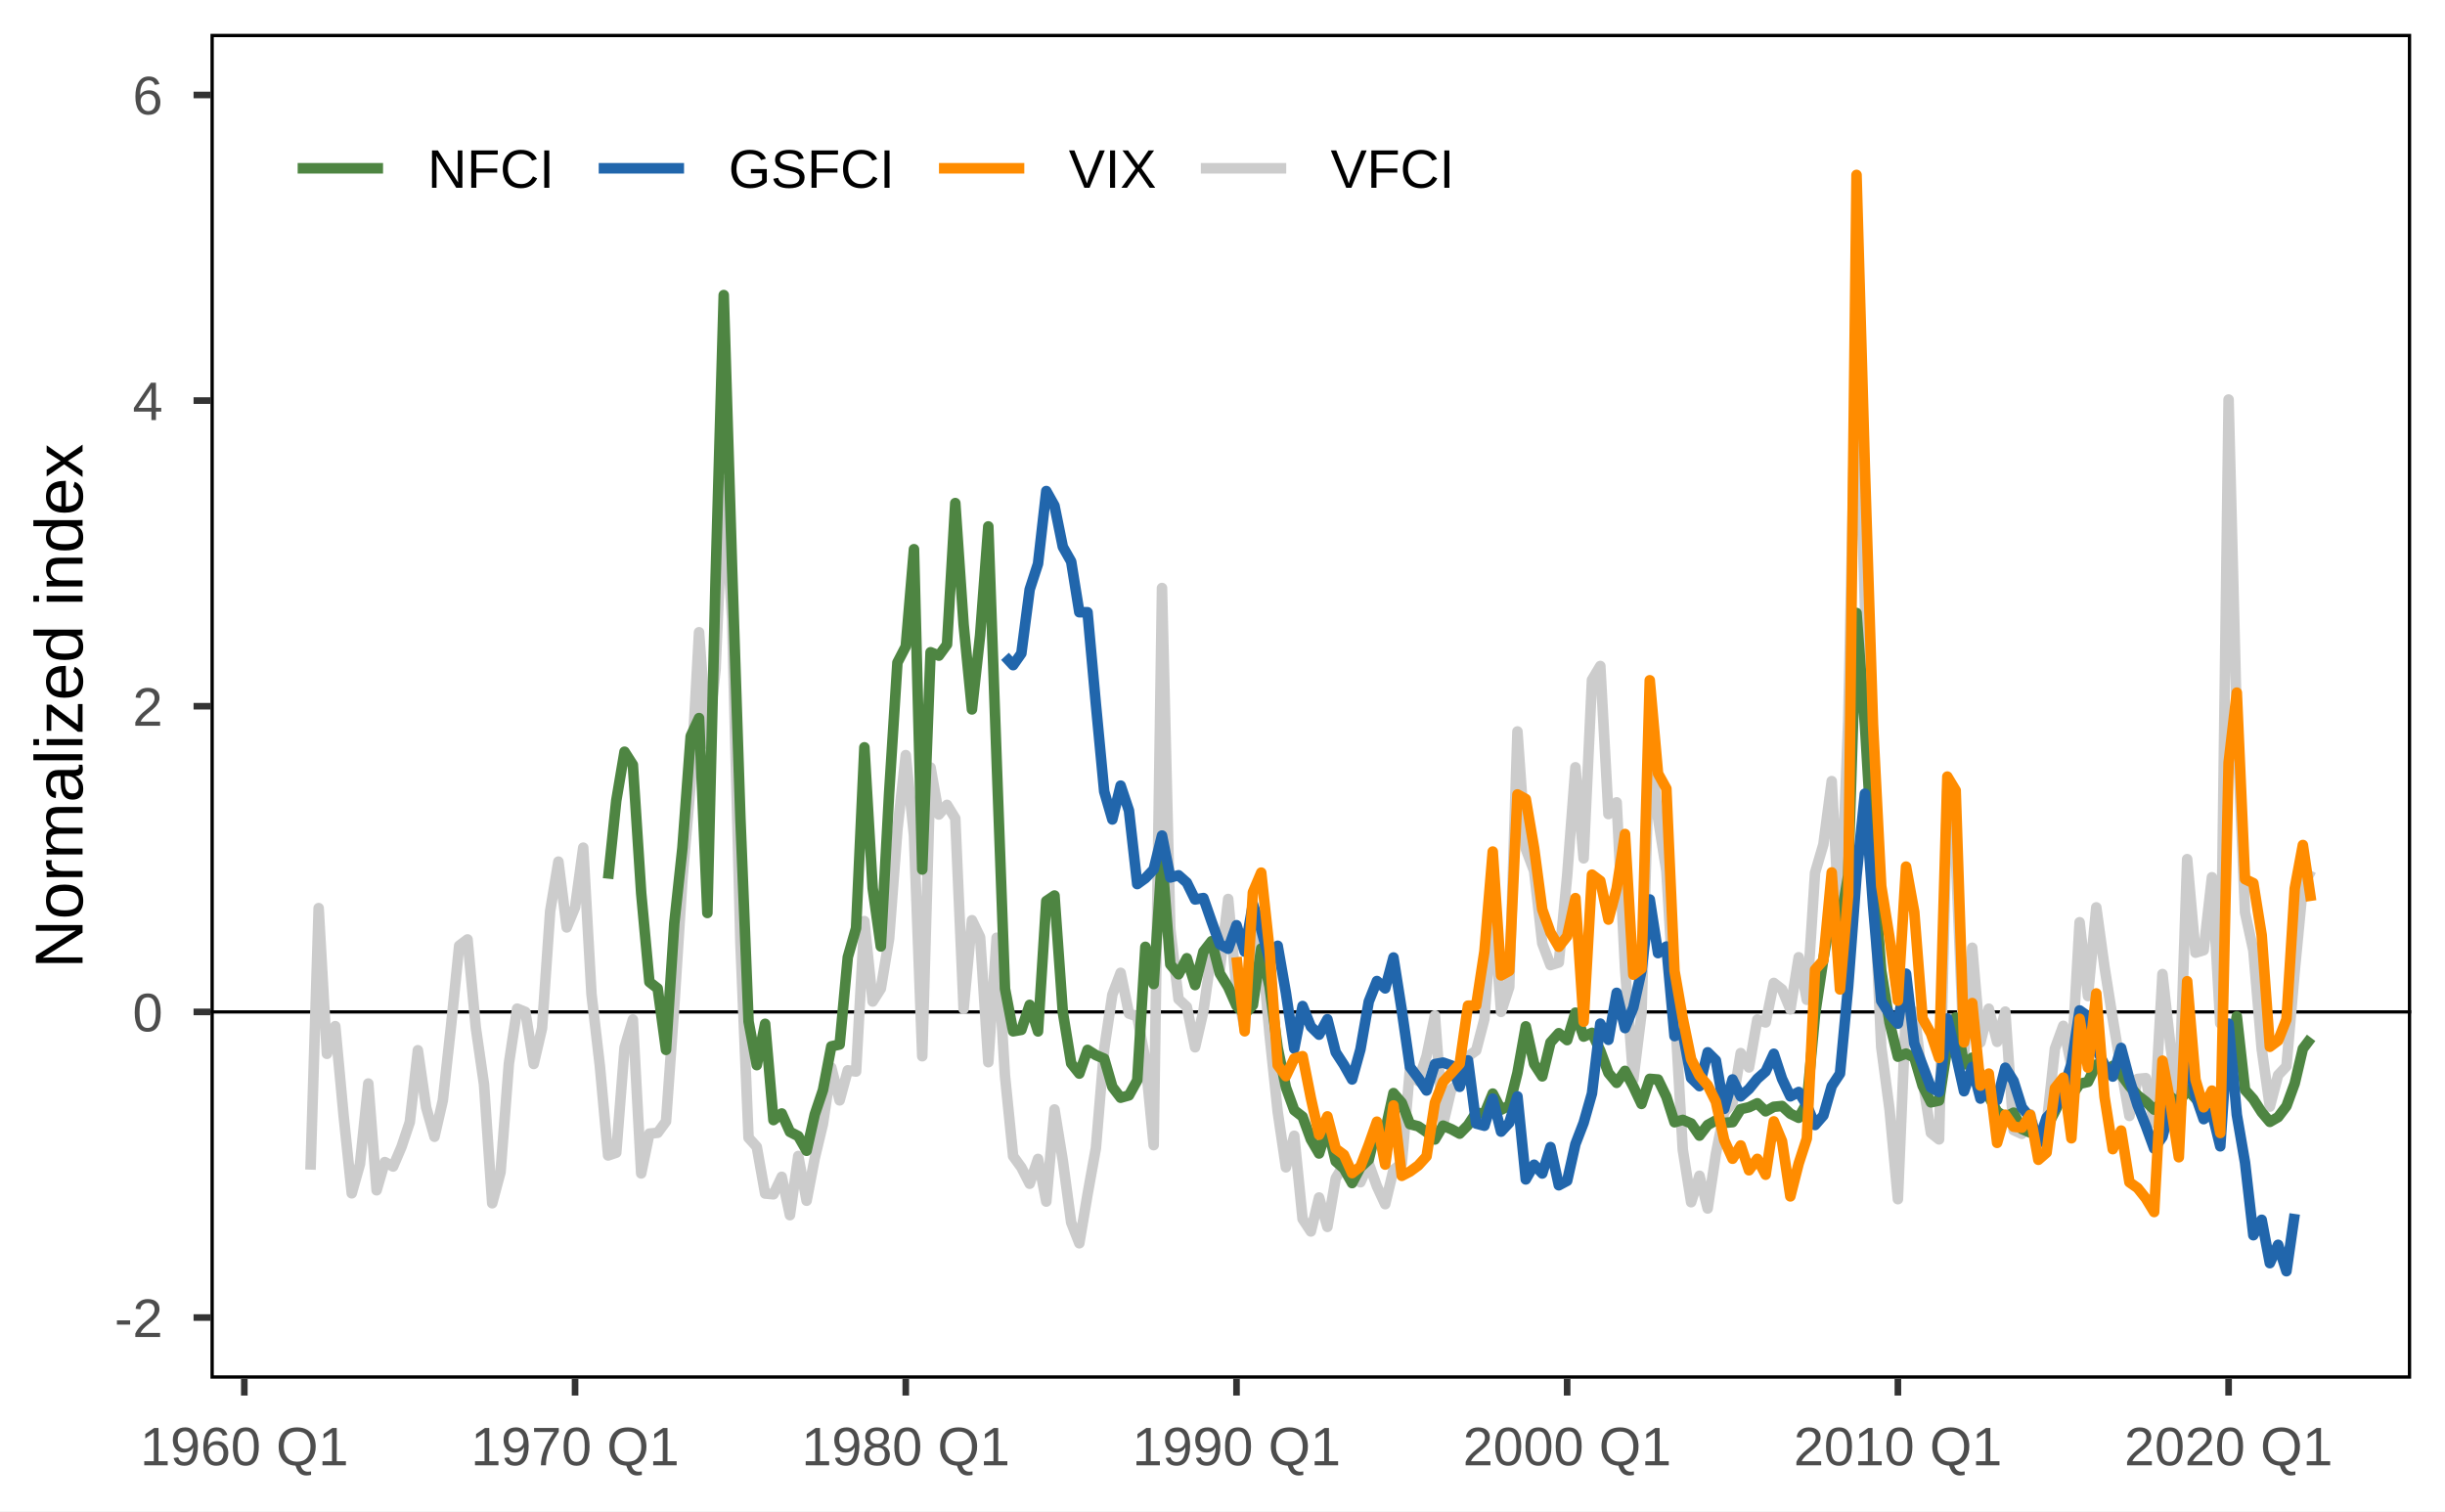
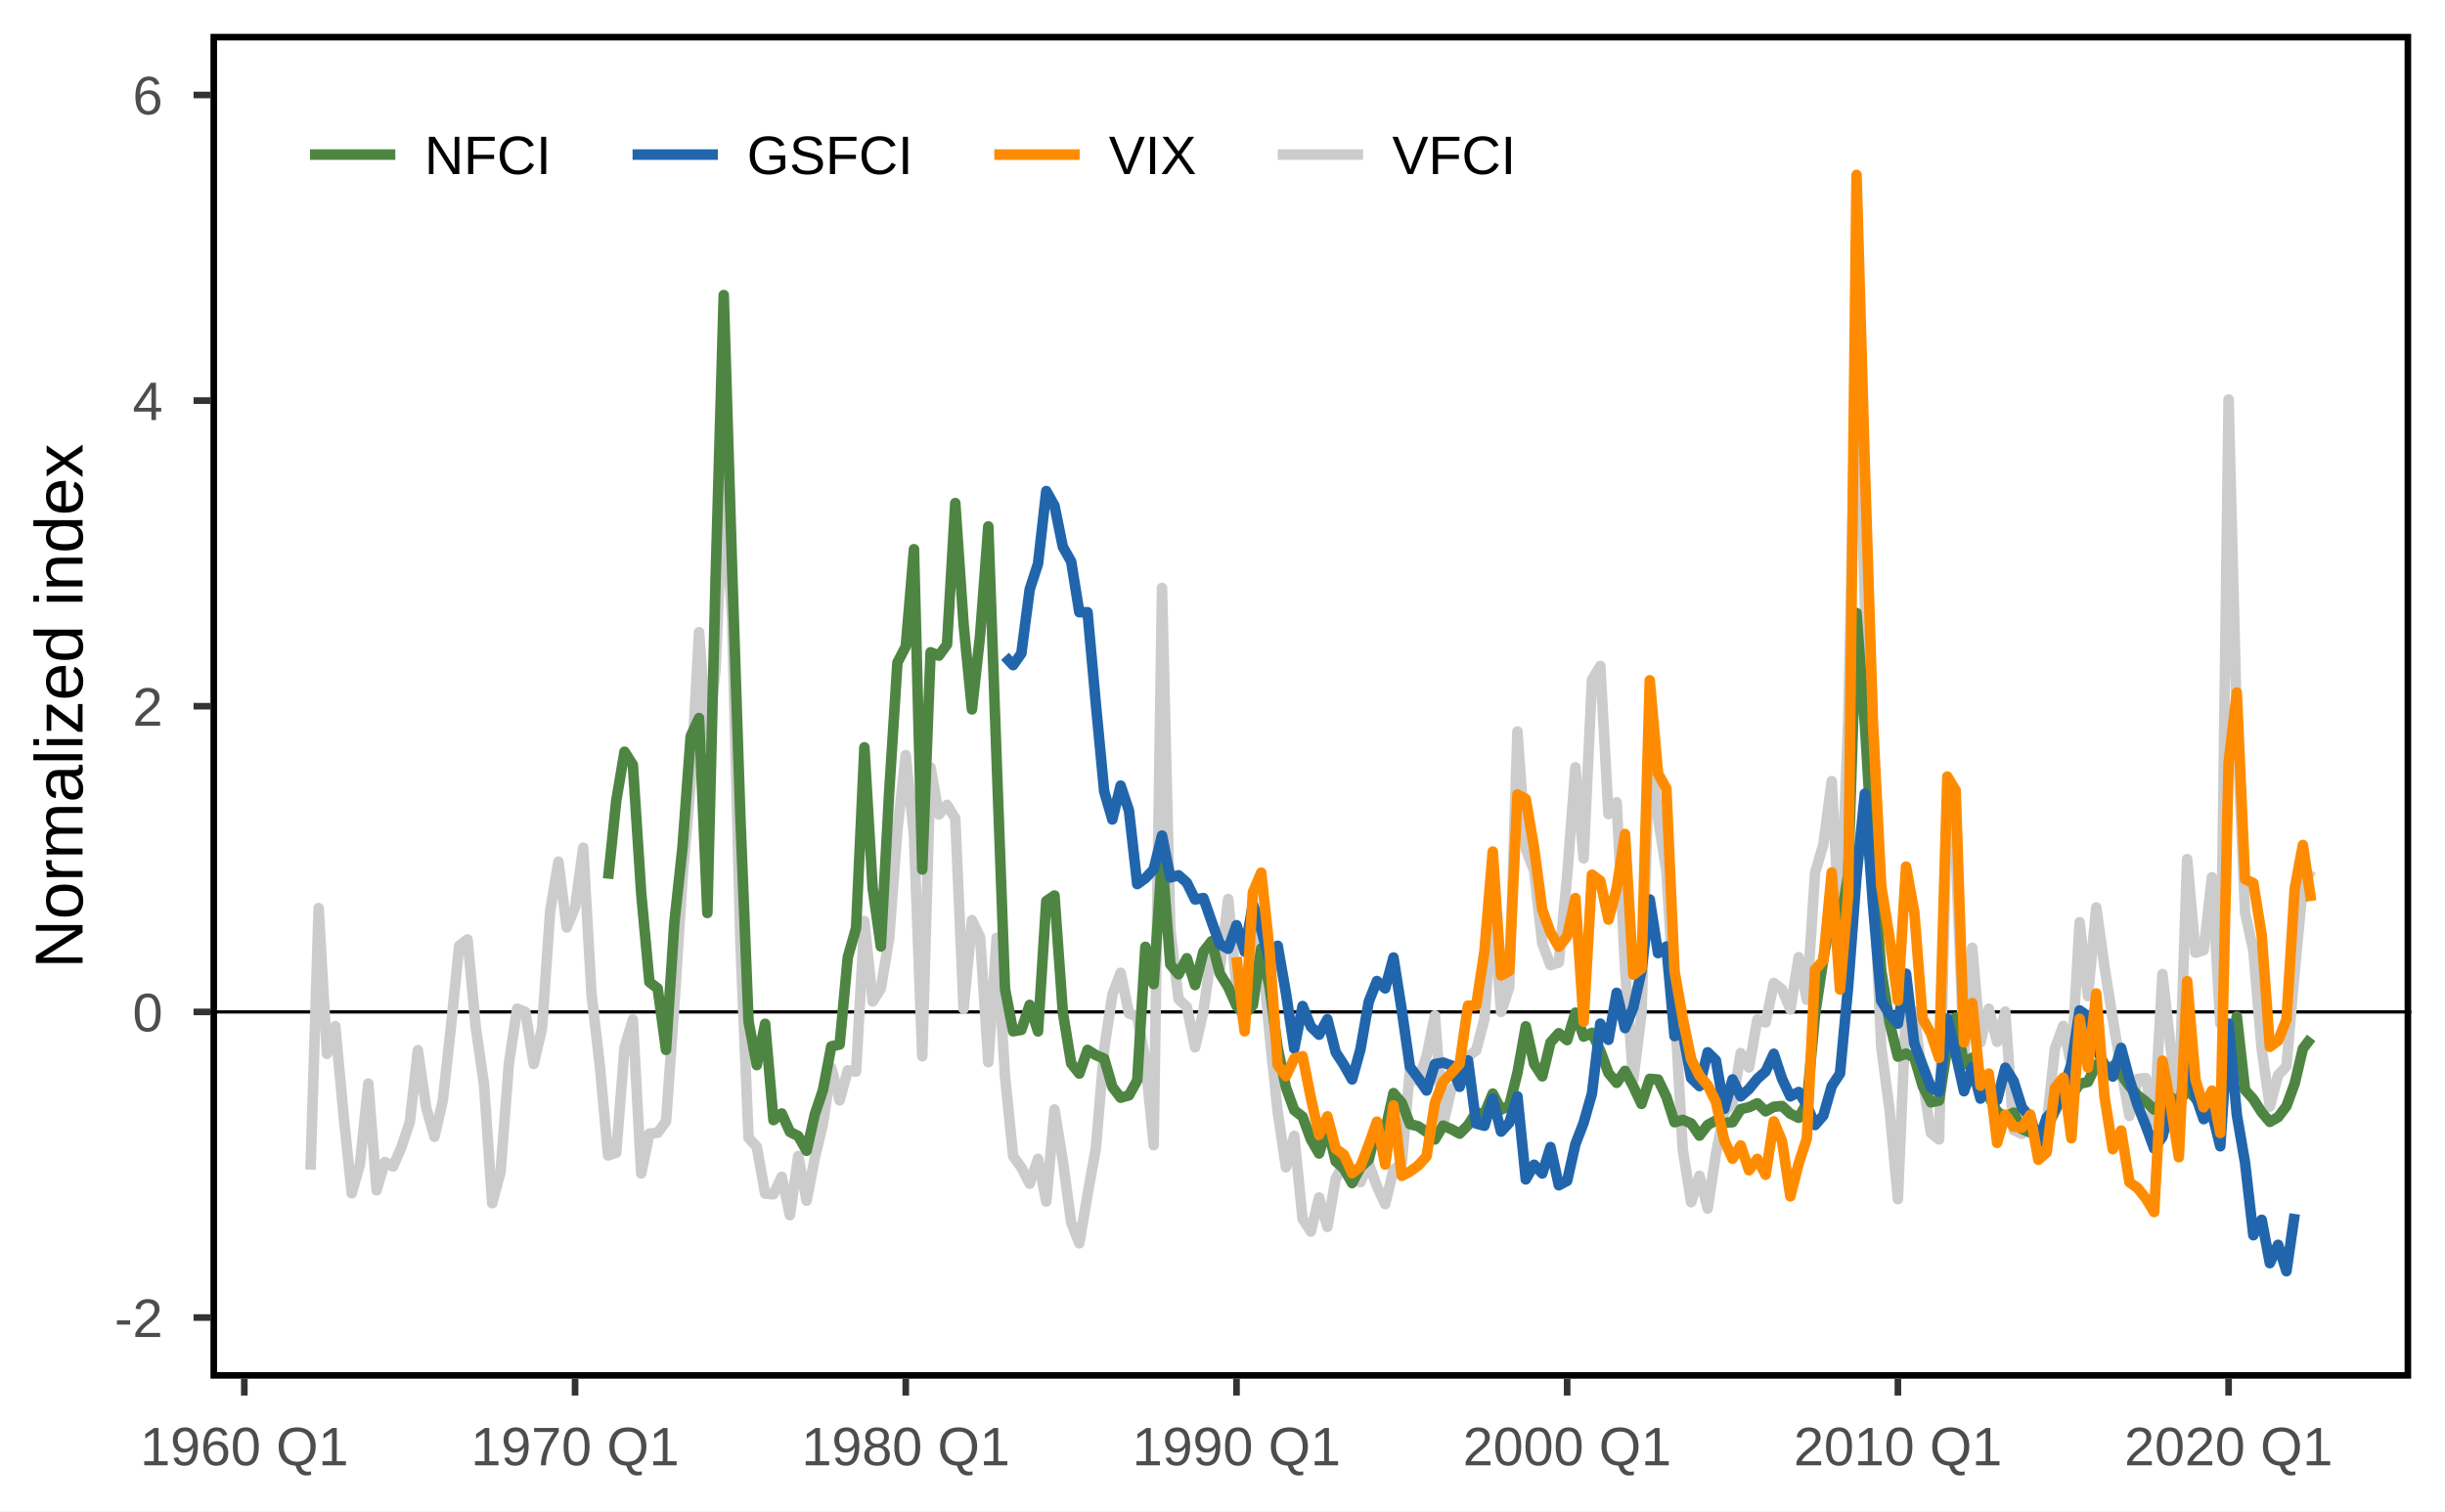
<svg xmlns="http://www.w3.org/2000/svg" class="svglite" width="396.00pt" height="244.75pt" viewBox="0 0 396.00 244.75">
  <defs>
    <style type="text/css">
    .svglite line, .svglite polyline, .svglite polygon, .svglite path, .svglite rect, .svglite circle {
      fill: none;
      stroke: #000000;
      stroke-linecap: round;
      stroke-linejoin: round;
      stroke-miterlimit: 10.00;
    }
    .svglite text {
      white-space: pre;
    }
  </style>
  </defs>
  <rect width="100%" height="100%" style="stroke: none; fill: #FFFFFF;" />
  <defs>
    <clipPath id="cpMC4wMHwzOTYuMDB8MC4wMHwyNDQuNzU=">
      <rect x="0.00" y="0.00" width="396.00" height="244.75" />
    </clipPath>
  </defs>
  <g clip-path="url(#cpMC4wMHwzOTYuMDB8MC4wMHwyNDQuNzU=)">
    <rect x="0" y="0.00" width="396.00" height="244.75" style="stroke-width: 1.07; stroke: #FFFFFF; fill: #FFFFFF;" />
  </g>
  <defs>
    <clipPath id="cpMzQuMDl8MzkwLjUyfDUuNDh8MjIzLjI5">
      <rect x="34.09" y="5.48" width="356.43" height="217.81" />
    </clipPath>
  </defs>
  <g clip-path="url(#cpMzQuMDl8MzkwLjUyfDUuNDh8MjIzLjI5)">
    <rect x="34.09" y="5.48" width="356.43" height="217.81" style="stroke-width: 1.07; stroke: none; fill: #FFFFFF;" />
    <line x1="34.09" y1="163.89" x2="390.52" y2="163.89" style="stroke-width: 0.53; stroke-linecap: butt;" />
    <polyline points="50.29,189.44 51.61,147.08 52.95,170.68 54.30,166.20 55.65,180.66 56.97,193.27 58.30,188.55 59.65,175.49 61.00,192.78 62.33,188.21 63.67,188.93 65.02,185.77 66.37,181.74 67.68,170.10 69.02,179.36 70.37,184.11 71.72,178.23 73.04,166.27 74.37,153.17 75.72,152.15 77.07,166.49 78.39,175.62 79.72,194.88 81.07,189.84 82.42,172.26 83.76,163.36 85.09,163.89 86.44,172.32 87.79,166.54 89.11,147.55 90.44,139.55 91.79,150.21 93.14,146.94 94.46,137.29 95.80,161.00 97.15,172.59 98.49,187.14 99.81,186.69 101.15,169.68 102.50,165.13 103.85,190.05 105.18,183.60 106.52,183.47 107.87,181.63 109.21,162.88 110.53,142.41 111.87,126.91 113.22,102.40 114.57,120.48 115.89,108.54 117.22,78.02 118.57,100.22 119.92,152.72 121.24,184.28 122.57,185.75 123.92,193.31 125.27,193.43 126.61,190.60 127.94,196.81 129.29,187.23 130.64,194.47 131.96,187.57 133.29,182.03 134.64,172.90 135.99,178.22 137.31,173.35 138.65,173.55 140.00,149.19 141.34,162.21 142.66,160.13 144.00,152.07 145.35,134.36 146.70,122.30 148.03,135.30 149.37,171.07 150.72,124.31 152.06,131.92 153.38,130.36 154.72,132.55 156.07,163.40 157.42,149.04 158.74,151.79 160.07,172.04 161.42,151.88 162.77,174.25 164.09,187.25 165.42,189.08 166.77,191.72 168.12,187.70 169.46,194.61 170.79,179.69 172.14,187.99 173.49,197.99 174.81,201.36 176.14,193.46 177.49,185.97 178.84,169.88 180.16,161.10 181.50,157.56 182.85,164.16 184.19,164.62 185.51,171.64 186.85,185.47 188.20,95.24 189.55,150.45 190.88,161.83 192.22,163.07 193.56,169.62 194.91,163.77 196.23,154.35 197.57,157.02 198.92,145.60 200.27,160.17 201.59,166.57 202.92,149.44 204.27,152.31 205.62,167.56 206.94,180.06 208.27,189.06 209.62,183.95 210.97,197.42 212.31,199.45 213.64,193.95 214.99,198.71 216.34,190.84 217.66,188.61 218.99,190.15 220.34,191.48 221.69,188.45 223.01,192.14 224.35,195.03 225.69,189.47 227.04,188.43 228.36,173.14 229.70,175.09 231.05,171.05 232.40,164.47 233.73,182.07 235.07,176.38 236.41,175.50 237.76,171.10 239.08,170.15 240.42,165.03 241.77,146.19 243.12,163.89 244.44,159.88 245.77,118.47 247.12,137.48 248.47,141.06 249.79,152.79 251.12,156.31 252.47,155.89 253.82,141.85 255.16,124.27 256.49,139.02 257.84,110.12 259.19,107.87 260.51,131.85 261.84,129.95 263.19,156.71 264.54,174.84 265.86,164.20 267.20,119.57 268.54,132.52 269.89,141.07 271.21,162.79 272.55,186.22 273.90,194.71 275.25,190.43 276.58,195.73 277.91,186.90 279.26,180.14 280.61,178.67 281.93,170.56 283.27,172.89 284.62,165.13 285.97,165.60 287.29,159.20 288.62,160.24 289.97,163.49 291.32,155.04 292.64,161.93 293.97,141.35 295.32,136.77 296.67,126.51 298.01,151.21 299.34,116.84 300.69,53.66 302.04,97.85 303.36,140.27 304.69,169.58 306.04,179.74 307.39,194.22 308.71,163.21 310.04,163.87 311.39,174.94 312.74,183.49 314.06,184.54 315.40,127.91 316.75,138.07 318.10,171.00 319.43,153.50 320.76,168.83 322.11,163.37 323.46,168.74 324.78,163.84 326.12,183.03 327.47,183.64 328.82,180.45 330.14,185.28 331.47,182.30 332.82,169.84 334.17,166.15 335.49,172.61 336.82,149.37 338.17,161.32 339.52,146.96 340.85,156.61 342.19,165.02 343.54,173.07 344.89,180.74 346.21,174.74 347.54,174.62 348.89,181.84 350.24,157.76 351.56,169.59 352.89,178.63 354.24,139.15 355.59,154.30 356.91,153.90 358.25,142.08 359.60,165.75 360.95,64.71 362.28,116.74 363.61,147.78 364.96,153.95 366.31,169.90 367.63,179.23 368.97,174.13 370.32,172.70 371.66,157.27 372.98,143.58 374.32,141.00 " style="stroke-width: 1.71; stroke: #CCCCCC; stroke-linecap: butt;" />
    <polyline points="98.49,142.32 99.81,129.68 101.15,121.75 102.50,123.87 103.85,144.67 105.18,159.05 106.52,160.09 107.87,170.04 109.21,149.54 110.53,137.29 111.87,119.22 113.22,116.30 114.57,147.87 115.89,94.03 117.22,47.79 118.57,91.85 119.92,132.59 121.24,165.43 122.57,172.51 123.92,165.82 125.27,181.41 126.61,180.34 127.94,183.32 129.29,184.01 130.64,186.38 131.96,180.50 133.29,176.55 134.64,169.47 135.99,169.17 137.31,155.03 138.65,150.33 140.00,121.04 141.34,143.83 142.66,153.29 144.00,128.55 145.35,107.31 146.70,104.70 148.03,88.95 149.37,140.83 150.72,105.64 152.06,106.19 153.38,104.38 154.72,81.48 156.07,101.16 157.42,114.90 158.74,102.89 160.07,85.26 161.42,123.21 162.77,160.14 164.09,167.03 165.42,166.80 166.77,162.75 168.12,167.05 169.46,145.94 170.79,145.04 172.14,163.93 173.49,172.23 174.81,173.88 176.14,170.04 177.49,170.89 178.84,171.46 180.16,176.03 181.50,177.79 182.85,177.41 184.19,174.97 185.51,153.35 186.85,159.38 188.20,138.91 189.55,156.20 190.88,157.80 192.22,155.20 193.56,159.54 194.91,154.13 196.23,152.44 197.57,157.67 198.92,159.86 200.27,162.91 201.59,164.28 202.92,162.78 204.27,153.62 205.62,159.80 206.94,169.70 208.27,176.11 209.62,179.81 210.97,180.86 212.31,184.53 213.64,186.82 214.99,182.54 216.34,188.09 217.66,189.26 218.99,191.62 220.34,189.06 221.69,187.81 223.01,182.42 224.35,183.13 225.69,177.04 227.04,178.62 228.36,182.07 229.70,182.41 231.05,183.34 232.40,184.55 233.73,182.31 235.07,182.88 236.41,183.61 237.76,182.23 239.08,180.22 240.42,180.39 241.77,177.12 243.12,179.73 244.44,179.07 245.77,173.76 247.12,166.23 248.47,172.31 249.79,174.33 251.12,168.84 252.47,167.34 253.82,168.46 255.16,164.01 256.49,167.89 257.84,167.28 259.19,170.19 260.51,173.78 261.84,175.38 263.19,173.44 264.54,175.98 265.86,178.79 267.20,174.73 268.54,174.84 269.89,177.64 271.21,181.76 272.55,181.38 273.90,181.95 275.25,183.93 276.58,182.20 277.91,181.47 279.26,181.86 280.61,181.75 281.93,179.64 283.27,179.33 284.62,178.69 285.97,179.99 287.29,179.26 288.62,179.13 289.97,180.38 291.32,181.04 292.64,178.63 293.97,164.34 295.32,155.31 296.67,147.47 298.01,149.65 299.34,141.77 300.69,99.28 302.04,117.32 303.36,139.28 304.69,157.16 306.04,165.62 307.39,171.14 308.71,170.64 310.04,171.26 311.39,175.85 312.74,178.54 314.06,178.25 315.40,169.49 316.75,164.79 318.10,172.41 319.43,171.30 320.76,173.98 322.11,177.60 323.46,180.02 324.78,180.94 326.12,180.21 327.47,182.85 328.82,183.43 330.14,183.74 331.47,182.61 332.82,180.02 334.17,177.14 335.49,177.55 336.82,175.54 338.17,175.23 339.52,172.41 340.85,173.68 342.19,172.63 343.54,174.05 344.89,175.89 346.21,177.40 347.54,178.42 348.89,179.72 350.24,178.47 351.56,177.66 352.89,178.67 354.24,176.44 355.59,177.89 356.91,179.25 358.25,177.63 359.60,177.57 360.95,172.27 362.28,164.61 363.61,176.52 364.96,178.03 366.31,180.14 367.63,181.70 368.97,180.93 370.32,179.15 371.66,175.47 372.98,169.86 374.32,168.09 " style="stroke-width: 1.71; stroke: #4E8542; stroke-linecap: butt;" />
    <polyline points="162.77,106.30 164.09,107.73 165.42,105.83 166.77,95.47 168.12,91.31 169.46,79.53 170.79,81.91 172.14,88.57 173.49,90.95 174.81,99.16 176.14,99.16 177.49,114.04 178.84,128.19 180.16,132.72 181.50,127.24 182.85,131.29 184.19,143.19 185.51,142.23 186.85,140.81 188.20,135.33 189.55,142.12 190.88,141.76 192.22,142.95 193.56,145.68 194.91,145.45 196.23,149.25 197.57,152.94 198.92,153.66 200.27,149.85 201.59,154.13 202.92,146.40 204.27,150.56 205.62,155.56 206.94,153.18 208.27,160.80 209.62,169.84 210.97,162.94 212.31,166.27 213.64,167.58 214.99,165.08 216.34,170.43 217.66,172.46 218.99,174.83 220.34,169.96 221.69,162.22 223.01,158.89 224.35,160.08 225.69,155.08 227.04,163.65 228.36,172.81 229.70,174.60 231.05,176.62 232.40,172.34 233.73,172.10 235.07,172.57 236.41,176.02 237.76,171.74 239.08,181.97 240.42,182.33 241.77,177.93 243.12,183.28 244.44,181.85 245.77,177.57 247.12,191.02 248.47,188.64 249.79,190.06 251.12,185.78 252.47,191.97 253.82,191.25 255.16,185.30 256.49,181.85 257.84,177.10 259.19,165.79 260.51,168.41 261.84,160.80 263.19,166.51 264.54,163.17 265.86,157.23 267.20,145.68 268.54,154.37 269.89,153.30 271.21,167.81 272.55,167.22 273.90,174.60 275.25,175.91 276.58,170.43 277.91,171.74 279.26,179.59 280.61,174.83 281.93,177.57 283.27,176.38 284.62,174.72 285.97,173.53 287.29,170.67 288.62,174.72 289.97,177.57 291.32,176.86 292.64,179.00 293.97,182.21 295.32,180.66 296.67,175.91 298.01,173.88 299.34,159.72 300.69,141.88 302.04,128.55 303.36,146.64 304.69,162.10 306.04,164.25 307.39,165.79 308.71,157.70 310.04,169.00 311.39,172.57 312.74,176.14 314.06,176.86 315.40,164.96 316.75,170.67 318.10,176.74 319.43,172.81 320.76,177.93 322.11,176.02 323.46,178.17 324.78,172.93 326.12,175.07 327.47,179.36 328.82,181.02 330.14,185.07 331.47,181.02 332.82,179.59 334.17,176.50 335.49,172.34 336.82,163.65 338.17,164.60 339.52,169.84 340.85,172.46 342.19,174.36 343.54,169.72 344.89,174.83 346.21,179.00 347.54,182.33 348.89,186.02 350.24,184.12 351.56,179.00 352.89,181.74 354.24,169.12 355.59,177.45 356.91,181.26 358.25,180.19 359.60,185.66 360.95,165.79 362.28,180.55 363.61,188.28 364.96,200.06 366.31,197.56 367.63,204.58 368.97,201.61 370.32,205.89 371.66,196.61 " style="stroke-width: 1.71; stroke: #2166AC; stroke-linecap: butt;" />
    <polyline points="200.27,155.03 201.59,167.03 202.92,144.52 204.27,141.33 205.62,153.84 206.94,172.51 208.27,174.29 209.62,171.44 210.97,171.06 212.31,177.83 213.64,183.80 214.99,180.81 216.34,186.05 217.66,187.03 218.99,190.00 220.34,188.94 221.69,185.42 223.01,181.67 224.35,188.62 225.69,179.04 227.04,190.44 228.36,189.75 229.70,188.77 231.05,187.28 232.40,178.59 233.73,175.22 235.07,173.79 236.41,172.30 237.76,162.88 239.08,162.86 240.42,154.09 241.77,137.92 243.12,157.98 244.44,157.25 245.77,128.67 247.12,129.42 248.47,137.36 249.79,147.30 251.12,151.04 252.47,153.34 253.82,151.63 255.16,145.46 256.49,165.48 257.84,141.66 259.19,142.67 260.51,148.94 261.84,143.88 263.19,135.08 264.54,157.86 265.86,156.87 267.20,110.18 268.54,125.28 269.89,127.73 271.21,157.26 272.55,164.95 273.90,171.54 275.25,174.21 276.58,175.77 277.91,178.44 279.26,184.67 280.61,187.67 281.93,185.52 283.27,189.54 284.62,187.69 285.97,190.26 287.29,181.62 288.62,184.82 289.97,193.77 291.32,188.45 292.64,184.39 293.97,157.06 295.32,155.53 296.67,141.30 298.01,160.25 299.34,144.94 300.69,28.33 302.04,75.64 303.36,117.32 304.69,143.51 306.04,151.91 307.39,162.07 308.71,140.36 310.04,147.69 311.39,164.96 312.74,167.41 314.06,171.34 315.40,125.78 316.75,128.02 318.10,168.83 319.43,162.46 320.76,175.83 322.11,173.88 323.46,185.10 324.78,180.54 326.12,182.48 327.47,182.65 328.82,180.57 330.14,187.84 331.47,186.68 332.82,176.25 334.17,174.54 335.49,184.36 336.82,165.00 338.17,172.91 339.52,160.90 340.85,177.63 342.19,186.12 343.54,183.11 344.89,191.48 346.21,192.41 347.54,194.08 348.89,196.30 350.24,171.79 351.56,178.80 352.89,187.43 354.24,158.92 355.59,174.87 356.91,179.34 358.25,176.64 359.60,183.50 360.95,123.55 362.28,112.18 363.61,142.39 364.96,143.04 366.31,151.45 367.63,169.54 368.97,168.54 370.32,165.11 371.66,143.90 372.98,136.86 374.32,145.92 " style="stroke-width: 1.71; stroke: #FF8C00; stroke-linecap: butt;" />
-     <rect x="34.09" y="5.48" width="356.43" height="217.81" style="stroke-width: 1.07;" />
+     <rect x="34.09" y="5.48" width="356.43" height="217.81" style="stroke-width: 2.13;" />
  </g>
  <g clip-path="url(#cpMC4wMHwzOTYuMDB8MC4wMHwyNDQuNzU=)">
    <text x="26.37" y="216.54" text-anchor="end" style="font-size: 8.80px;fill: #4D4D4D; font-family: &quot;Arial&quot;;" textLength="7.83px" lengthAdjust="spacingAndGlyphs">-2</text>
    <text x="26.37" y="167.04" text-anchor="end" style="font-size: 8.80px;fill: #4D4D4D; font-family: &quot;Arial&quot;;" textLength="4.90px" lengthAdjust="spacingAndGlyphs">0</text>
    <text x="26.37" y="117.54" text-anchor="end" style="font-size: 8.80px;fill: #4D4D4D; font-family: &quot;Arial&quot;;" textLength="4.90px" lengthAdjust="spacingAndGlyphs">2</text>
    <text x="26.37" y="68.04" text-anchor="end" style="font-size: 8.80px;fill: #4D4D4D; font-family: &quot;Arial&quot;;" textLength="4.90px" lengthAdjust="spacingAndGlyphs">4</text>
    <text x="26.37" y="18.53" text-anchor="end" style="font-size: 8.80px;fill: #4D4D4D; font-family: &quot;Arial&quot;;" textLength="4.90px" lengthAdjust="spacingAndGlyphs">6</text>
    <polyline points="31.35,213.39 34.09,213.39 " style="stroke-width: 1.07; stroke: #333333; stroke-linecap: butt;" />
    <polyline points="31.35,163.89 34.09,163.89 " style="stroke-width: 1.07; stroke: #333333; stroke-linecap: butt;" />
    <polyline points="31.35,114.38 34.09,114.38 " style="stroke-width: 1.07; stroke: #333333; stroke-linecap: butt;" />
    <polyline points="31.35,64.88 34.09,64.88 " style="stroke-width: 1.07; stroke: #333333; stroke-linecap: butt;" />
    <polyline points="31.35,15.38 34.09,15.38 " style="stroke-width: 1.07; stroke: #333333; stroke-linecap: butt;" />
    <polyline points="39.57,226.03 39.57,223.29 " style="stroke-width: 1.07; stroke: #333333; stroke-linecap: butt;" />
    <polyline points="93.14,226.03 93.14,223.29 " style="stroke-width: 1.07; stroke: #333333; stroke-linecap: butt;" />
    <polyline points="146.70,226.03 146.70,223.29 " style="stroke-width: 1.07; stroke: #333333; stroke-linecap: butt;" />
    <polyline points="200.27,226.03 200.27,223.29 " style="stroke-width: 1.07; stroke: #333333; stroke-linecap: butt;" />
    <polyline points="253.82,226.03 253.82,223.29 " style="stroke-width: 1.07; stroke: #333333; stroke-linecap: butt;" />
    <polyline points="307.39,226.03 307.39,223.29 " style="stroke-width: 1.07; stroke: #333333; stroke-linecap: butt;" />
    <polyline points="360.95,226.03 360.95,223.29 " style="stroke-width: 1.07; stroke: #333333; stroke-linecap: butt;" />
    <text x="39.57" y="237.32" text-anchor="middle" style="font-size: 8.80px;fill: #4D4D4D; font-family: &quot;Arial&quot;;" textLength="33.76px" lengthAdjust="spacingAndGlyphs">1960 Q1</text>
    <text x="93.14" y="237.32" text-anchor="middle" style="font-size: 8.80px;fill: #4D4D4D; font-family: &quot;Arial&quot;;" textLength="33.76px" lengthAdjust="spacingAndGlyphs">1970 Q1</text>
    <text x="146.70" y="237.32" text-anchor="middle" style="font-size: 8.80px;fill: #4D4D4D; font-family: &quot;Arial&quot;;" textLength="33.76px" lengthAdjust="spacingAndGlyphs">1980 Q1</text>
    <text x="200.27" y="237.32" text-anchor="middle" style="font-size: 8.80px;fill: #4D4D4D; font-family: &quot;Arial&quot;;" textLength="33.76px" lengthAdjust="spacingAndGlyphs">1990 Q1</text>
    <text x="253.82" y="237.32" text-anchor="middle" style="font-size: 8.80px;fill: #4D4D4D; font-family: &quot;Arial&quot;;" textLength="33.76px" lengthAdjust="spacingAndGlyphs">2000 Q1</text>
    <text x="307.39" y="237.32" text-anchor="middle" style="font-size: 8.80px;fill: #4D4D4D; font-family: &quot;Arial&quot;;" textLength="33.76px" lengthAdjust="spacingAndGlyphs">2010 Q1</text>
    <text x="360.95" y="237.32" text-anchor="middle" style="font-size: 8.80px;fill: #4D4D4D; font-family: &quot;Arial&quot;;" textLength="33.76px" lengthAdjust="spacingAndGlyphs">2020 Q1</text>
    <text transform="translate(13.37,114.38) rotate(-90)" text-anchor="middle" style="font-size: 11.00px; font-family: &quot;Arial&quot;;" textLength="84.99px" lengthAdjust="spacingAndGlyphs">Normalized index</text>
-     <rect x="46.49" y="18.62" width="17.28" height="17.28" style="stroke-width: 1.07; stroke: none; fill: #FFFFFF;" />
-     <line x1="48.21" y1="27.26" x2="62.04" y2="27.26" style="stroke-width: 1.71; stroke: #4E8542; stroke-linecap: butt;" />
-     <rect x="95.24" y="18.62" width="17.28" height="17.28" style="stroke-width: 1.07; stroke: none; fill: #FFFFFF;" />
-     <line x1="96.97" y1="27.26" x2="110.79" y2="27.26" style="stroke-width: 1.71; stroke: #2166AC; stroke-linecap: butt;" />
-     <rect x="150.35" y="18.62" width="17.28" height="17.28" style="stroke-width: 1.07; stroke: none; fill: #FFFFFF;" />
-     <line x1="152.08" y1="27.26" x2="165.90" y2="27.26" style="stroke-width: 1.71; stroke: #FF8C00; stroke-linecap: butt;" />
-     <rect x="192.76" y="18.62" width="17.28" height="17.28" style="stroke-width: 1.07; stroke: none; fill: #FFFFFF;" />
-     <line x1="194.49" y1="27.26" x2="208.32" y2="27.26" style="stroke-width: 1.71; stroke: #CCCCCC; stroke-linecap: butt;" />
-     <text x="69.25" y="30.41" style="font-size: 8.80px; font-family: &quot;Arial&quot;;" textLength="20.51px" lengthAdjust="spacingAndGlyphs">NFCI</text>
-     <text x="118.00" y="30.41" style="font-size: 8.80px; font-family: &quot;Arial&quot;;" textLength="26.87px" lengthAdjust="spacingAndGlyphs">GSFCI</text>
-     <text x="173.11" y="30.41" style="font-size: 8.80px; font-family: &quot;Arial&quot;;" textLength="14.18px" lengthAdjust="spacingAndGlyphs">VIX</text>
-     <text x="215.52" y="30.41" style="font-size: 8.80px; font-family: &quot;Arial&quot;;" textLength="20.03px" lengthAdjust="spacingAndGlyphs">VFCI</text>
+     <rect x="48.48" y="16.40" width="17.28" height="17.28" style="stroke-width: 1.07; stroke: none; fill: #FFFFFF;" />
+     <line x1="50.21" y1="25.04" x2="64.03" y2="25.04" style="stroke-width: 1.71; stroke: #4E8542; stroke-linecap: butt;" />
+     <rect x="100.72" y="16.40" width="17.28" height="17.28" style="stroke-width: 1.07; stroke: none; fill: #FFFFFF;" />
+     <line x1="102.45" y1="25.04" x2="116.27" y2="25.04" style="stroke-width: 1.71; stroke: #2166AC; stroke-linecap: butt;" />
+     <rect x="159.32" y="16.40" width="17.28" height="17.28" style="stroke-width: 1.07; stroke: none; fill: #FFFFFF;" />
+     <line x1="161.04" y1="25.04" x2="174.87" y2="25.04" style="stroke-width: 1.71; stroke: #FF8C00; stroke-linecap: butt;" />
+     <rect x="205.22" y="16.40" width="17.28" height="17.28" style="stroke-width: 1.07; stroke: none; fill: #FFFFFF;" />
+     <line x1="206.95" y1="25.04" x2="220.77" y2="25.04" style="stroke-width: 1.71; stroke: #CCCCCC; stroke-linecap: butt;" />
+     <text x="68.75" y="28.20" style="font-size: 8.80px; font-family: &quot;Arial&quot;;" textLength="20.51px" lengthAdjust="spacingAndGlyphs">NFCI</text>
+     <text x="120.99" y="28.20" style="font-size: 8.80px; font-family: &quot;Arial&quot;;" textLength="26.87px" lengthAdjust="spacingAndGlyphs">GSFCI</text>
+     <text x="179.59" y="28.20" style="font-size: 8.80px; font-family: &quot;Arial&quot;;" textLength="14.18px" lengthAdjust="spacingAndGlyphs">VIX</text>
+     <text x="225.49" y="28.20" style="font-size: 8.80px; font-family: &quot;Arial&quot;;" textLength="20.03px" lengthAdjust="spacingAndGlyphs">VFCI</text>
  </g>
</svg>
